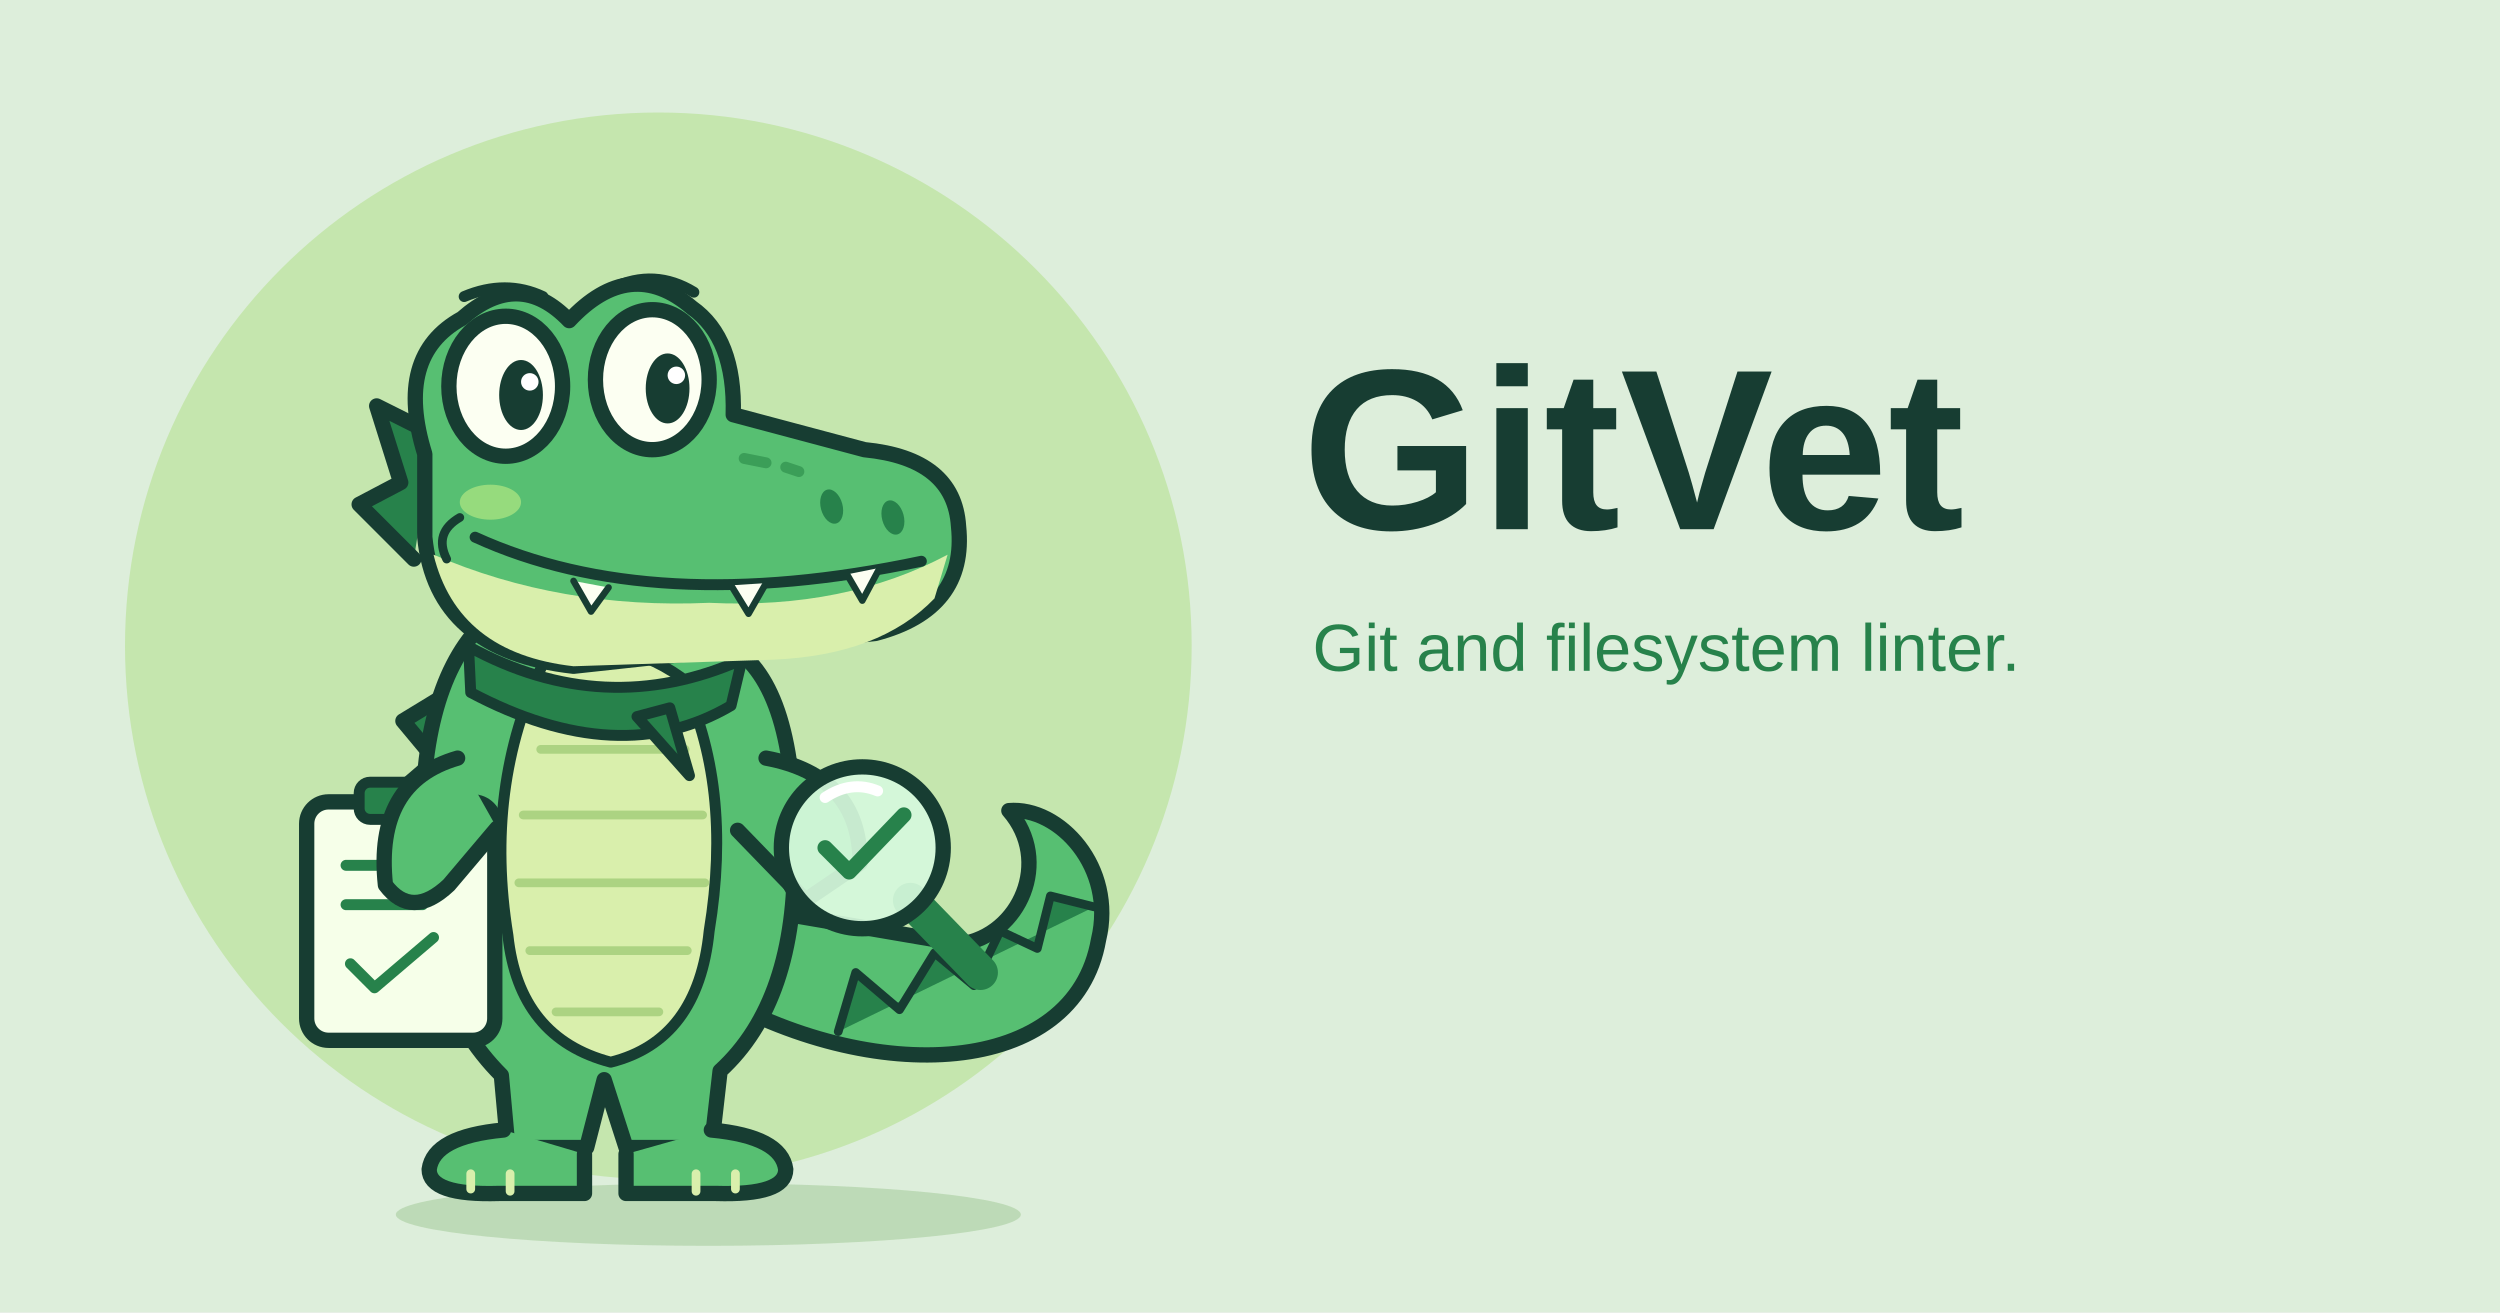
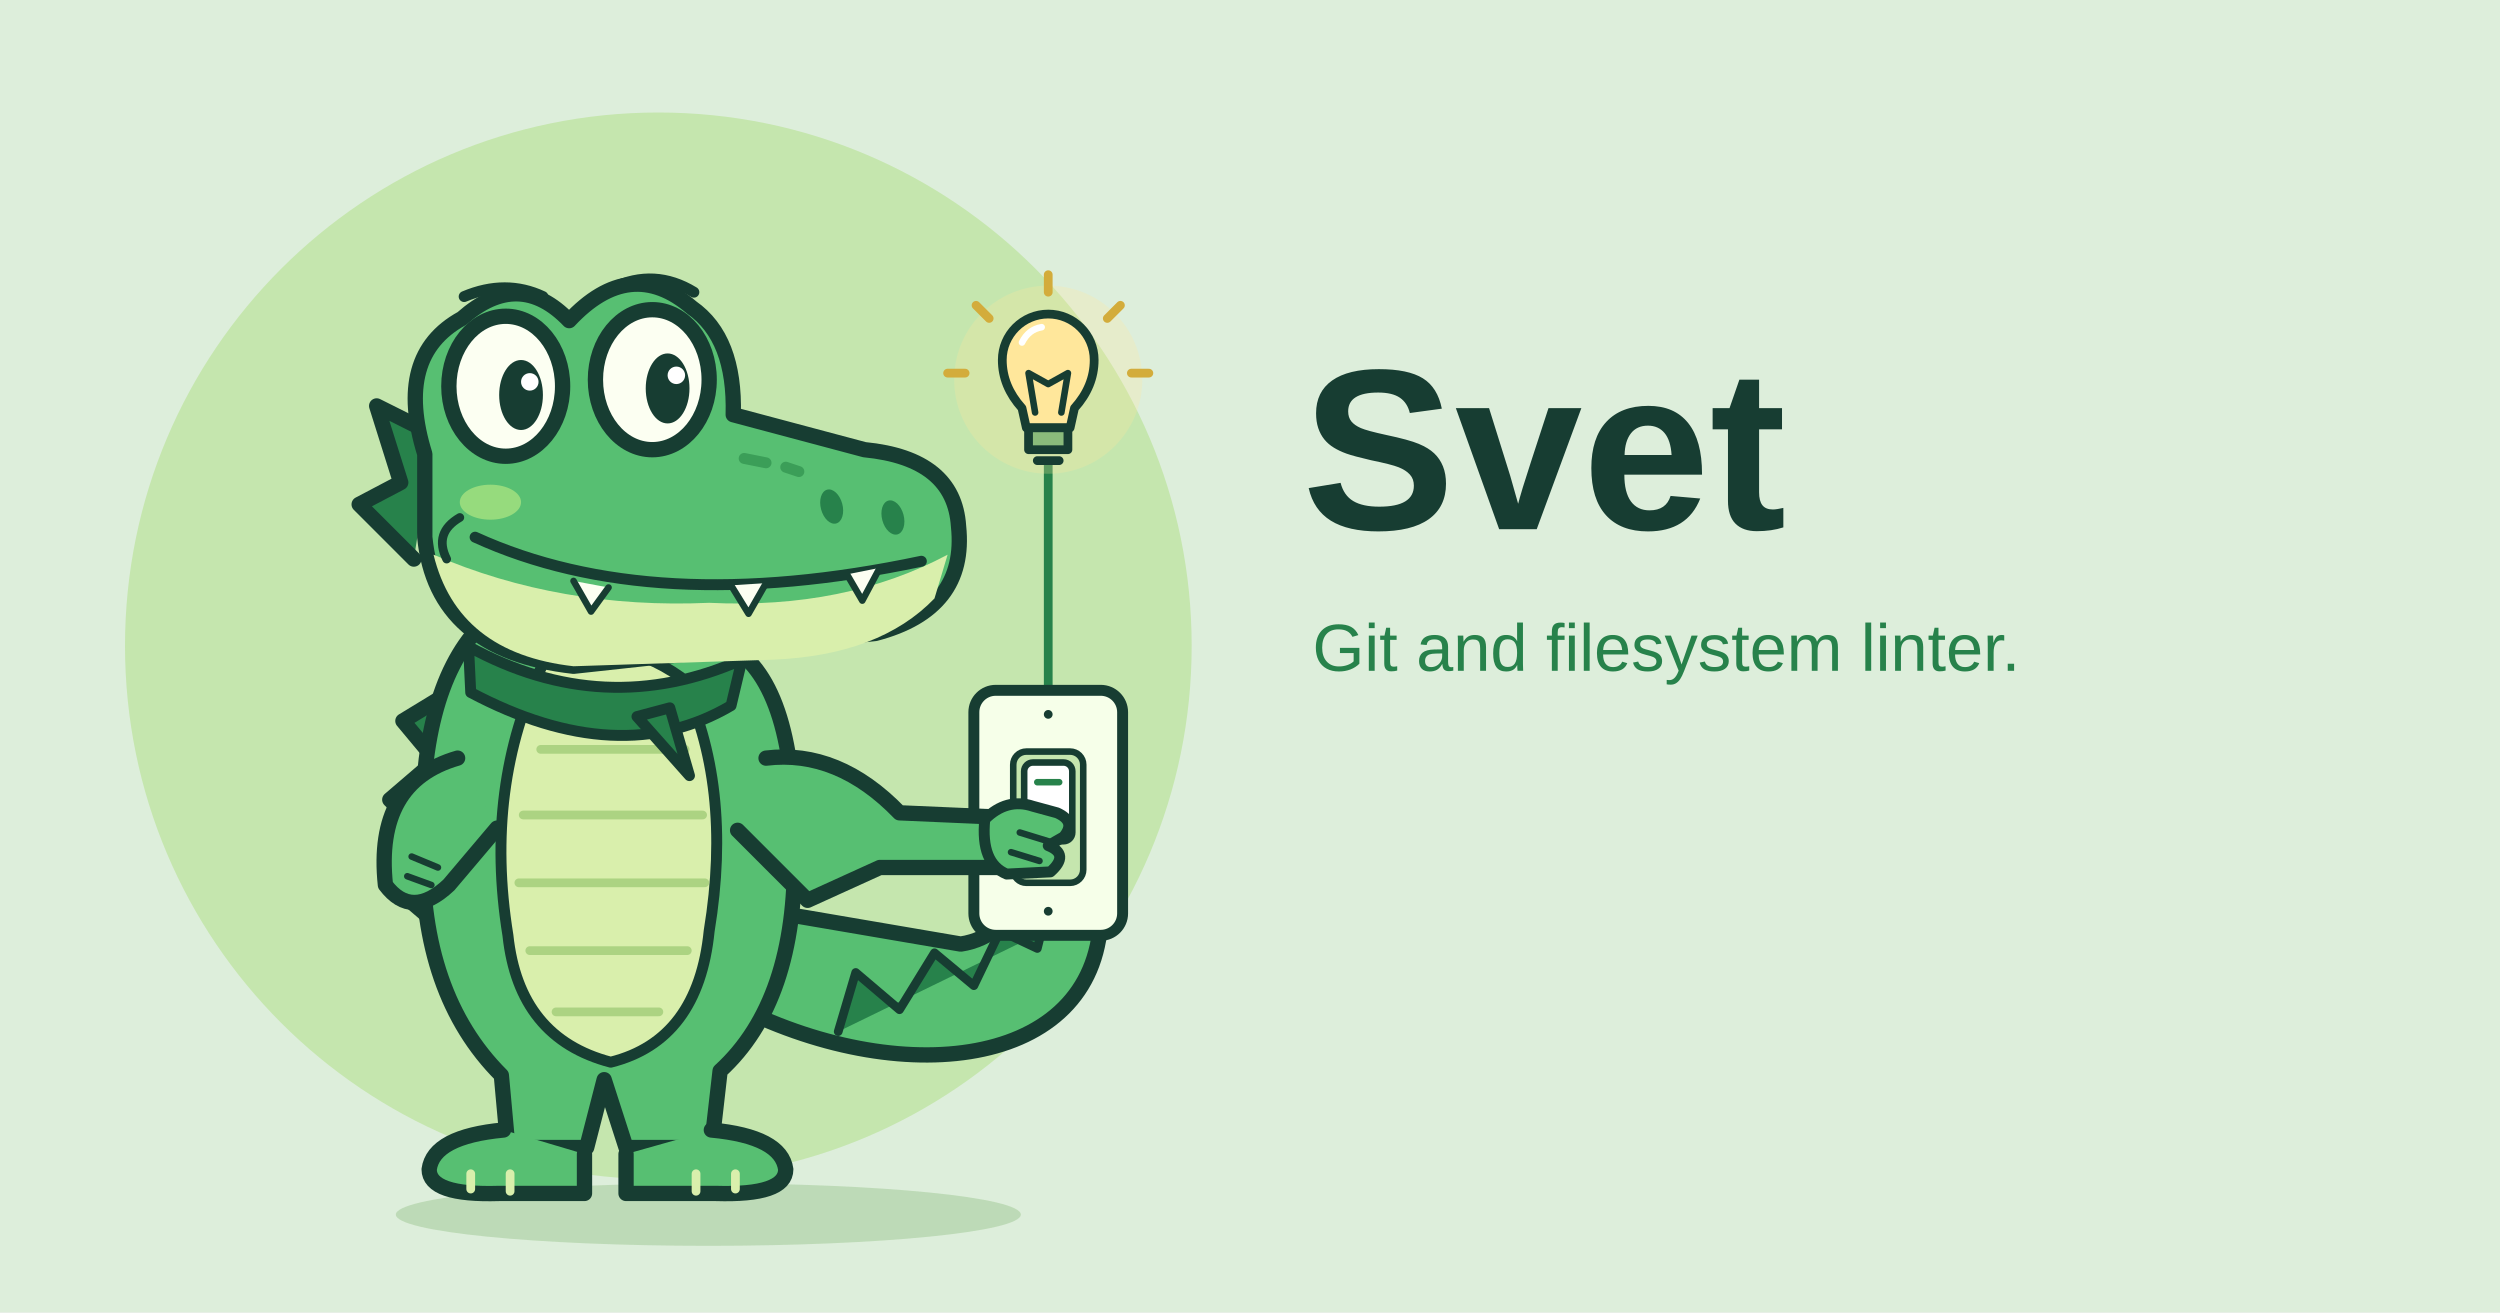
<svg xmlns="http://www.w3.org/2000/svg" width="1200" height="630" viewBox="0 0 1200 630" role="img" aria-labelledby="title">
  <defs>
+     <style>
+       @keyframes svet-toggle {
+         0%,
+         42%,
+         100% {
+           transform: translateY(0);
+         }
+         50%,
+         92% {
+           transform: translateY(12px);
+         }
+       }
+       @keyframes svet-light {
+         0%,
+         42%,
+         100% {
+           opacity: 1;
+         }
+         50%,
+         92% {
+           opacity: 0;
+         }
+       }
+       @keyframes svet-bulb {
+         0%,
+         42%,
+         100% {
+           fill: #ffe79b;
+         }
+         50%,
+         92% {
+           fill: #dde5dd;
+         }
+       }
+       .svet-toggle {
+         animation: svet-toggle 4s ease-in-out infinite;
+       }
+       .svet-light {
+         animation: svet-light 4s ease-in-out infinite;
+       }
+       .svet-bulb {
+         animation: svet-bulb 4s ease-in-out infinite;
+       }
+       @media (prefers-reduced-motion: reduce) {
+         .svet-toggle,
+         .svet-light,
+         .svet-bulb {
+           animation: none;
+         }
+       }
+     </style>
+     <g id="light-bulb" stroke="#173D32" stroke-width="4" stroke-linecap="round" stroke-linejoin="round">
+       <g class="svet-light">
+         <circle r="43" fill="#FFE79B" opacity=".25" stroke="none" />
+         <path d="M0-48V-40M-33-34L-27-28M-46-3H-38M33-34L27-28M46-3H38" fill="none" stroke="#D3AC3B" />
+       </g>
+       <path class="svet-bulb" d="M-21-9A21 21 0 1 1 21-9Q21 3 12 13L10 22H-10L-12 13Q-21 3-21-9Z" fill="#FFE79B" />
+       <path d="M-9 22H9V32H-9ZM-5 37H5" fill="#8ABB7B" />
+       <path d="M-6 15L-9-3L0 2L9-3L6 15" fill="none" stroke-width="3" />
+       <path d="M-12-17Q-9-23-3-24" fill="none" stroke="#FFF" stroke-width="3" />
+     </g>
    <g id="croc-head" stroke="#173D32" stroke-width="7" stroke-linecap="round" stroke-linejoin="round">
      <path d="M-78-90L-104-103L-93-68L-112-58L-87-33" fill="#27824B" />
      <path d="M-82-81Q-96-126-65-143Q-39-166-16-142Q12-172 40-148Q60-134 59-99L119-83Q160-79 162-48Q166-10 124 1L-14 16Q-77 9-82-43Z" fill="#57BF72" />
      <path d="M-78-35Q-20-10 48-13Q110-10 157-35L151-15Q126 11 77 13L-14 16Q-67 10-78-35Z" fill="#D9EFAC" stroke="none" />
      <ellipse cx="-45" cy="-112" rx="26" ry="32" fill="#FCFFF2" />
      <ellipse cx="22" cy="-115" rx="26" ry="32" fill="#FCFFF2" />
      <ellipse cx="-38" cy="-108" rx="10" ry="16" fill="#173D32" stroke="none" />
      <ellipse cx="29" cy="-111" rx="10" ry="16" fill="#173D32" stroke="none" />
      <circle cx="-34" cy="-114" r="4" fill="#FFF" stroke="none" />
      <circle cx="33" cy="-117" r="4" fill="#FFF" stroke="none" />
      <path d="M-64-153Q-45-161-28-153M4-157Q23-166 41-155" fill="none" stroke-width="5" />
      <ellipse cx="104" cy="-57" rx="5" ry="8" fill="#27824B" stroke="none" transform="rotate(-15 104 -57)" />
      <ellipse cx="132" cy="-52" rx="5" ry="8" fill="#27824B" stroke="none" transform="rotate(-15 132 -52)" />
      <path d="M-59-43Q22-6 145-32" fill="none" stroke-width="5" />
      <path d="M-14-23L-6-9L2-20M58-21L66-8L74-22M111-26L118-14L126-29" fill="#FCFFF2" stroke-width="3" />
      <path d="M-66-52Q-78-45-72-33" fill="none" stroke-width="4" />
      <ellipse cx="-52" cy="-59" rx="14" ry="8" fill="#96DB7D" stroke="none" />
      <path d="M64-79L74-77M83-75L89-73" fill="none" stroke="#3B9E58" stroke-width="5" />
    </g>
+     <g id="croc-icon">
+       <use href="#croc-head" />
+       <use href="#light-bulb" transform="translate(184 -131) scale(.65)" />
+     </g>
    <g id="crocodile" stroke="#173D32" stroke-width="7" stroke-linecap="round" stroke-linejoin="round">
      <path d="M47 164C123 209 215 204 226 141C234 108 208 80 185 82C205 105 190 139 163 143L87 130Z" fill="#57BF72" />
      <path d="M107 183L115 156L135 173L151 147L169 162L181 137L198 145L204 121L224 126" fill="#27824B" stroke-width="4" />
      <path d="M-69 27L-92 41L-77 59L-98 77L-79 96L-96 117L-75 135" fill="#27824B" />
      <path d="M-57-2Q-85 28-83 99Q-84 166-47 203L-44 236H-8L0 205L10 236H49L53 201Q88 169 87 101Q88 25 58 7Q10-20-57-2Z" fill="#57BF72" />
      <path d="M-28 15Q4-1 35 21Q59 70 48 137Q43 187 3 197Q-39 186-44 139Q-55 71-28 15Z" fill="#D9EFAC" stroke-width="5" />
      <path d="M-29 54H37M-37 84H45M-39 115H46M-34 146H38M-22 174H25" fill="none" stroke="#ACD382" stroke-width="4" />
      <path d="M-46 228Q-78 231-80 246Q-80 258-48 257H-9V239M49 228Q81 231 83 246Q83 258 51 257H10V239" fill="#57BF72" />
      <path d="M-61 248V255M-43 248V256M42 248V256M60 248V255" fill="none" stroke="#D9EFAC" stroke-width="4" />
      <path d="M-62 7Q0 41 63 13L58 34Q7 64-61 28Z" fill="#27824B" stroke-width="5" />
      <path d="M15 39L39 66L30 35Z" fill="#27824B" stroke-width="5" />
-       <rect x="-136" y="78" width="86" height="109" rx="10" fill="#F6FFE9" />
-       <rect x="-112" y="69" width="39" height="17" rx="5" fill="#27824B" stroke-width="5" />
-       <path d="M-118 107H-68M-118 125H-83M-116 152L-105 163L-78 140" fill="none" stroke="#27824B" stroke-width="5" />
      <path d="M-67 58Q-105 69-100 116Q-88 132-71 116L-49 90" fill="#57BF72" />
-       <path d="M74 58Q117 66 117 106L92 123L61 91" fill="#57BF72" />
-       <path d="M140 123L172 156" fill="none" stroke="#27824B" stroke-width="16" />
-       <circle cx="118" cy="99" r="37" fill="#D6F8DC" fill-opacity=".92" />
-       <path d="M101 99L112 110L137 84" fill="none" stroke="#27824B" stroke-width="7" />
-       <path d="M101 76Q113 68 125 73" fill="none" stroke="#FFF" stroke-width="5" />
+       <path d="M-88 103L-76 108M-90 112L-79 116" fill="none" stroke-width="3" />
+       <path d="M203 27V-76" fill="none" stroke="#27824B" stroke-width="4" />
+       <use href="#light-bulb" transform="translate(203 -115)" />
+       <rect x="169" y="27" width="68" height="112" rx="10" fill="#F6FFE9" stroke-width="5" />
+       <circle cx="203" cy="38" r="2" fill="#173D32" stroke="none" />
+       <circle cx="203" cy="128" r="2" fill="#173D32" stroke="none" />
+       <rect x="187" y="55" width="32" height="60" rx="6" fill="#C5E6AE" stroke-width="3" />
+       <g class="svet-toggle">
+         <rect x="192" y="60" width="22" height="36" rx="4" fill="#FFF" stroke-width="3" />
+         <path d="M198 69H208" fill="none" stroke="#27824B" stroke-width="3" />
+       </g>
+       <path d="M74 58Q107 54 135 83L181 85L184 108L126 108L93 123L61 91" fill="#57BF72" />
+       <g class="svet-toggle">
+         <path d="M174 86Q184 76 196 80L207 83Q216 87 210 94L203 98Q213 102 204 110L184 111Q172 106 174 86Z" fill="#57BF72" stroke-width="5" />
+         <path d="M190 92L203 96M186 101L199 105" fill="none" stroke-width="3" />
+       </g>
      <use href="#croc-head" />
    </g>
  </defs>
  <rect width="1200" height="630" fill="#DDEEDB" />
  <circle cx="316" cy="310" r="256" fill="#C5E6AE" />
  <ellipse cx="340" cy="583" rx="150" ry="15" fill="#8ABB7B" opacity=".38" />
  <use href="#crocodile" transform="translate(290 303) scale(1.05)" />
  <text x="625" y="254" font-family="Arial, Helvetica, sans-serif" font-size="110" font-weight="700" fill="#173D32">
-     GitVet
+     Svet
  </text>
  <text x="630" y="322" font-family="Arial, Helvetica, sans-serif" font-size="32" fill="#27824B">
    Git and filesystem linter.
  </text>
</svg>
